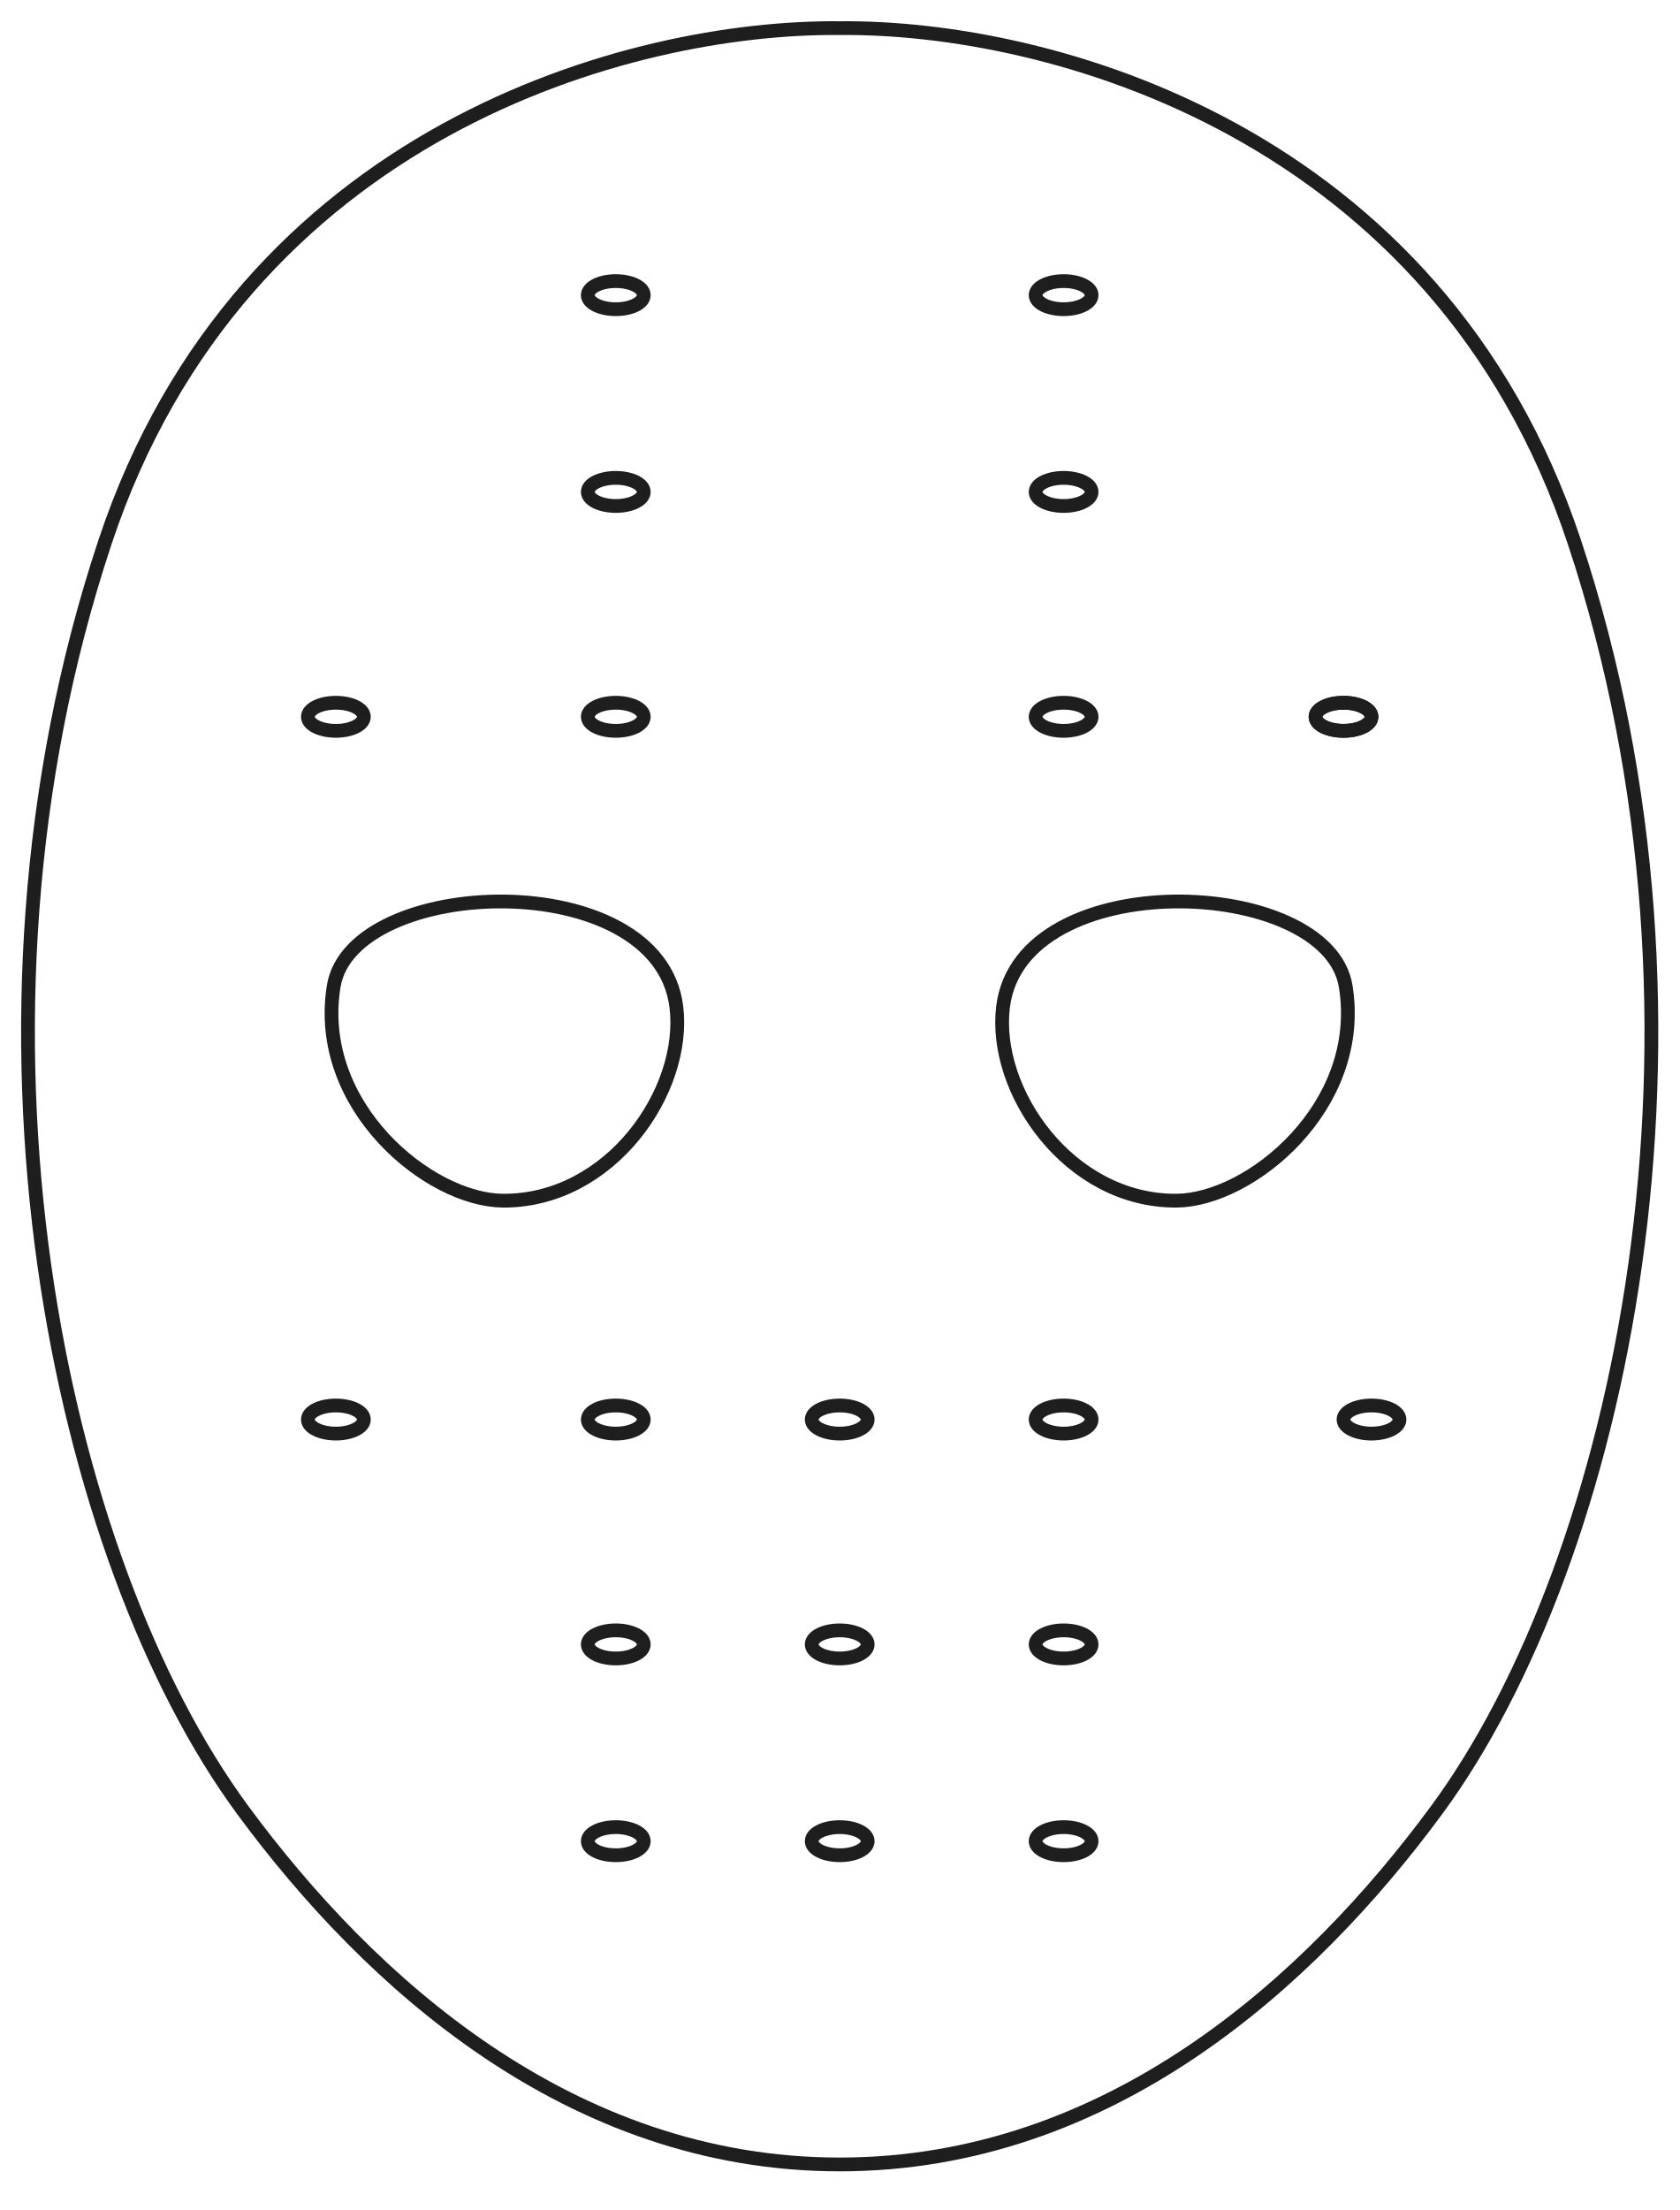
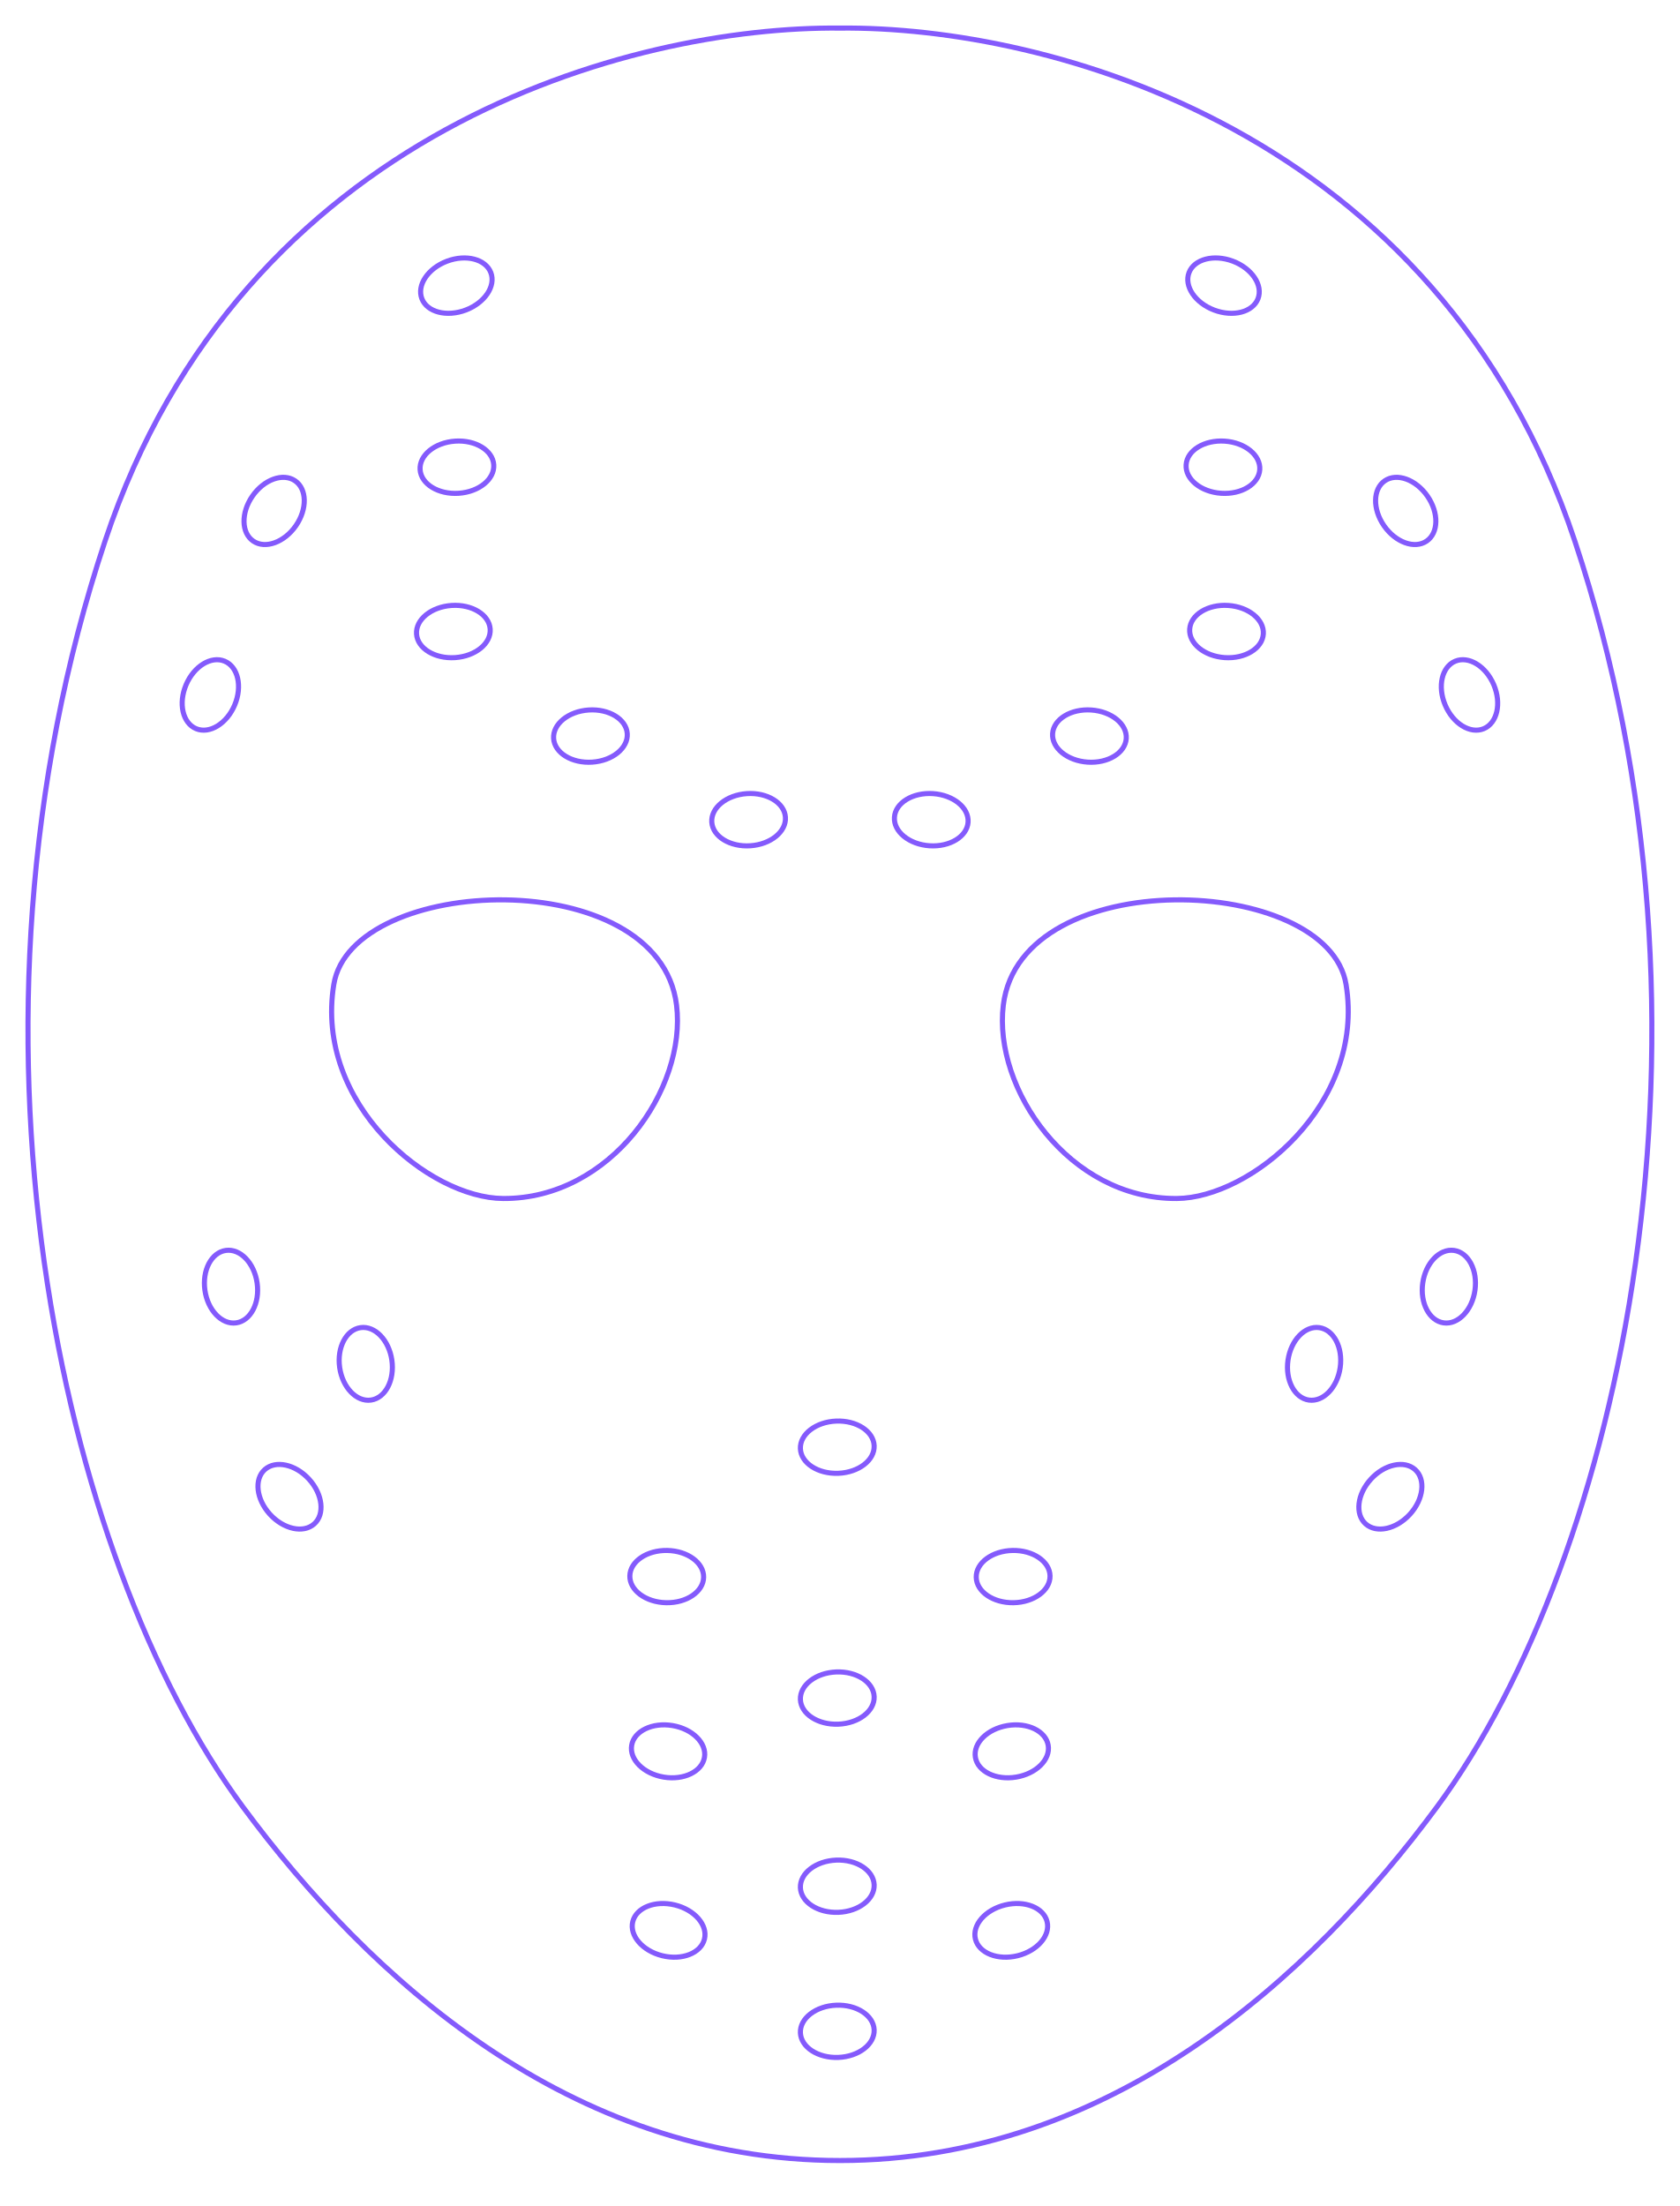
- <svg xmlns="http://www.w3.org/2000/svg" width="244" height="321" viewBox="0 0 244 321" fill="none">
-   <path fill-rule="evenodd" clip-rule="evenodd" d="M122 4.087C91.786 3.786 35.153 18.886 15.261 78.719C-8.228 149.372 8.525 226.628 35.296 262.945C53.579 287.748 82.749 314.383 122 314.383C161.251 314.383 190.421 287.748 208.704 262.945C235.475 226.628 252.228 149.372 228.739 78.719C208.847 18.886 152.214 3.786 122 4.087ZM195.517 143.261C192.906 127.161 148.292 125.517 145.733 146.242C144.232 158.401 155.28 174.494 170.928 174.396C181.621 174.328 198.344 160.697 195.517 143.261ZM48.483 143.261C51.094 127.161 95.708 125.517 98.267 146.242C99.768 158.401 88.72 174.494 73.072 174.396C62.379 174.328 45.656 160.697 48.483 143.261Z" stroke="#1E1E1E" stroke-width="2" />
-   <ellipse cx="89.467" cy="206.186" rx="4.067" ry="2.041" stroke="#1E1E1E" stroke-width="2" />
-   <ellipse cx="89.467" cy="104.114" rx="4.067" ry="2.041" stroke="#1E1E1E" stroke-width="2" />
-   <ellipse cx="48.8" cy="206.186" rx="4.067" ry="2.041" stroke="#1E1E1E" stroke-width="2" />
-   <ellipse cx="199.267" cy="206.186" rx="4.067" ry="2.041" stroke="#1E1E1E" stroke-width="2" />
-   <ellipse cx="122" cy="206.186" rx="4.067" ry="2.041" stroke="#1E1E1E" stroke-width="2" />
-   <ellipse cx="154.533" cy="206.186" rx="4.067" ry="2.041" stroke="#1E1E1E" stroke-width="2" />
-   <ellipse cx="154.533" cy="104.114" rx="4.067" ry="2.041" stroke="#1E1E1E" stroke-width="2" />
-   <ellipse cx="195.2" cy="104.114" rx="4.067" ry="2.041" stroke="#1E1E1E" stroke-width="2" />
-   <ellipse cx="195.2" cy="104.114" rx="4.067" ry="2.041" stroke="#1E1E1E" stroke-width="2" />
-   <ellipse cx="48.8" cy="104.114" rx="4.067" ry="2.041" stroke="#1E1E1E" stroke-width="2" />
-   <ellipse cx="154.533" cy="71.451" rx="4.067" ry="2.041" stroke="#1E1E1E" stroke-width="2" />
-   <ellipse cx="89.467" cy="71.451" rx="4.067" ry="2.041" stroke="#1E1E1E" stroke-width="2" />
-   <ellipse cx="154.533" cy="42.87" rx="4.067" ry="2.041" stroke="#1E1E1E" stroke-width="2" />
-   <ellipse cx="89.467" cy="42.87" rx="4.067" ry="2.041" stroke="#1E1E1E" stroke-width="2" />
-   <ellipse cx="89.467" cy="238.849" rx="4.067" ry="2.041" stroke="#1E1E1E" stroke-width="2" />
-   <ellipse cx="122" cy="238.849" rx="4.067" ry="2.041" stroke="#1E1E1E" stroke-width="2" />
-   <ellipse cx="154.533" cy="238.849" rx="4.067" ry="2.041" stroke="#1E1E1E" stroke-width="2" />
-   <ellipse cx="89.467" cy="267.43" rx="4.067" ry="2.041" stroke="#1E1E1E" stroke-width="2" />
-   <ellipse cx="122" cy="267.43" rx="4.067" ry="2.041" stroke="#1E1E1E" stroke-width="2" />
-   <ellipse cx="154.533" cy="267.43" rx="4.067" ry="2.041" stroke="#1E1E1E" stroke-width="2" />
+ <svg xmlns="http://www.w3.org/2000/svg" width="495" height="650" viewBox="0 0 495 650" fill="none">
+   <path fill-rule="evenodd" clip-rule="evenodd" d="M247.5 8.276C186.204 7.667 71.315 38.242 30.96 159.399C-16.692 302.467 17.295 458.904 71.605 532.444C108.696 582.667 167.871 636.601 247.5 636.601C327.129 636.601 386.304 582.667 423.395 532.444C477.705 458.904 511.692 302.467 464.04 159.399C423.685 38.242 308.796 7.667 247.5 8.276ZM357.759 91.356C363.37 93.48 369.159 91.981 370.69 88.008C372.221 84.035 368.913 79.093 363.302 76.969C357.691 74.844 351.902 76.343 350.371 80.316C348.841 84.289 352.149 89.231 357.759 91.356ZM359.836 145.346C365.829 145.749 370.921 142.635 371.211 138.392C371.501 134.149 366.878 130.384 360.886 129.981C354.893 129.579 349.801 132.693 349.511 136.935C349.221 141.178 353.844 144.944 359.836 145.346ZM407.812 154.899C411.206 159.81 416.827 161.844 420.366 159.441C423.905 157.037 424.023 151.107 420.628 146.195C417.234 141.283 411.613 139.25 408.074 141.653C404.535 144.057 404.417 149.987 407.812 154.899ZM425.847 207.737C428.165 213.23 433.252 216.352 437.21 214.711C441.167 213.069 442.497 207.286 440.179 201.794C437.861 196.301 432.774 193.179 428.816 194.82C424.858 196.462 423.529 202.245 425.847 207.737ZM434.618 380.195C435.464 374.3 432.706 369.037 428.459 368.438C424.212 367.839 420.083 372.132 419.237 378.027C418.392 383.921 421.149 389.185 425.397 389.784C429.644 390.382 433.773 386.089 434.618 380.195ZM415.462 446.177C419.486 441.757 420.166 435.864 416.981 433.015C413.796 430.166 407.952 431.44 403.928 435.86C399.905 440.28 399.225 446.173 402.41 449.022C405.595 451.871 411.439 450.597 415.462 446.177ZM298.68 472.241C304.685 472.131 309.489 468.594 309.409 464.342C309.329 460.09 304.396 456.733 298.391 456.844C292.386 456.954 287.583 460.491 287.663 464.743C287.743 468.995 292.675 472.352 298.68 472.241ZM308.868 514.246C309.578 518.44 305.352 522.639 299.428 523.624C293.505 524.609 288.128 522.008 287.418 517.814C286.708 513.62 290.934 509.421 296.858 508.436C302.781 507.451 308.158 510.052 308.868 514.246ZM388.753 391.188C393 391.786 395.758 397.05 394.912 402.945C394.066 408.839 389.938 413.132 385.69 412.533C381.443 411.935 378.685 406.671 379.531 400.776C380.377 394.882 384.505 390.589 388.753 391.188ZM308.541 566.197C309.57 570.325 305.677 574.829 299.847 576.257C294.016 577.685 288.455 575.495 287.426 571.367C286.397 567.238 290.29 562.734 296.121 561.306C301.952 559.878 307.513 562.068 308.541 566.197ZM360.886 193.765C366.878 194.167 371.971 191.053 372.261 186.81C372.551 182.568 367.928 178.802 361.936 178.399C355.943 177.997 350.85 181.111 350.561 185.354C350.271 189.597 354.893 193.362 360.886 193.765ZM320.493 224.565C326.485 224.968 331.578 221.854 331.868 217.611C332.158 213.368 327.535 209.602 321.543 209.2C315.55 208.798 310.458 211.911 310.168 216.154C309.878 220.397 314.501 224.163 320.493 224.565ZM273.886 249.206C279.878 249.608 284.971 246.495 285.261 242.252C285.551 238.009 280.928 234.243 274.936 233.841C268.943 233.438 263.85 236.552 263.561 240.795C263.271 245.038 267.893 248.804 273.886 249.206ZM396.643 290.093C391.347 257.49 300.839 254.162 295.647 296.129C292.601 320.751 315.015 353.338 346.76 353.138C368.452 353.001 402.378 325.398 396.643 290.093ZM185.591 464.342C185.511 468.594 190.315 472.131 196.32 472.241C202.325 472.352 207.257 468.995 207.337 464.743C207.417 460.491 202.614 456.954 196.609 456.844C190.604 456.733 185.671 460.09 185.591 464.342ZM186.132 514.246C185.422 518.44 189.648 522.639 195.572 523.624C201.495 524.609 206.872 522.008 207.582 517.814C208.292 513.62 204.066 509.421 198.142 508.436C192.219 507.451 186.842 510.052 186.132 514.246ZM78.019 433.015C74.834 435.864 75.514 441.757 79.537 446.177C83.561 450.597 89.405 451.871 92.59 449.022C95.775 446.173 95.095 440.28 91.072 435.86C87.048 431.44 81.204 430.166 78.019 433.015ZM66.541 368.438C62.294 369.037 59.536 374.3 60.382 380.195C61.227 386.089 65.356 390.382 69.603 389.784C73.851 389.185 76.608 383.921 75.763 378.027C74.917 372.132 70.788 367.839 66.541 368.438ZM106.247 391.188C102 391.786 99.242 397.05 100.088 402.945C100.934 408.839 105.062 413.132 109.309 412.533C113.557 411.935 116.314 406.671 115.469 400.776C114.623 394.882 110.495 390.589 106.247 391.188ZM186.459 566.197C185.43 570.325 189.323 574.829 195.153 576.257C200.984 577.685 206.545 575.495 207.574 571.367C208.603 567.238 204.71 562.734 198.879 561.306C193.048 559.878 187.487 562.068 186.459 566.197ZM57.79 214.711C61.748 216.352 66.835 213.23 69.153 207.737C71.471 202.245 70.142 196.462 66.184 194.82C62.226 193.179 57.139 196.301 54.821 201.794C52.503 207.286 53.832 213.069 57.79 214.711ZM74.634 159.441C78.173 161.844 83.794 159.81 87.188 154.899C90.583 149.987 90.465 144.057 86.926 141.653C83.386 139.25 77.766 141.283 74.371 146.195C70.977 151.107 71.095 157.037 74.634 159.441ZM123.789 138.392C124.079 142.635 129.171 145.749 135.164 145.346C141.156 144.944 145.779 141.178 145.489 136.935C145.199 132.693 140.107 129.579 134.114 129.981C128.122 130.384 123.499 134.149 123.789 138.392ZM122.739 186.81C123.029 191.053 128.122 194.167 134.114 193.765C140.107 193.362 144.729 189.597 144.439 185.354C144.15 181.111 139.057 177.997 133.064 178.399C127.072 178.802 122.449 182.568 122.739 186.81ZM163.132 217.611C163.422 221.854 168.515 224.968 174.507 224.565C180.499 224.163 185.122 220.397 184.832 216.154C184.542 211.911 179.45 208.798 173.457 209.2C167.465 209.602 162.842 213.368 163.132 217.611ZM209.739 242.252C210.029 246.495 215.122 249.608 221.114 249.206C227.106 248.804 231.729 245.038 231.439 240.795C231.15 236.552 226.057 233.438 220.064 233.841C214.072 234.243 209.449 238.009 209.739 242.252ZM124.31 88.008C125.84 91.981 131.63 93.48 137.241 91.356C142.851 89.231 146.159 84.289 144.629 80.316C143.098 76.343 137.309 74.844 131.698 76.969C126.087 79.093 122.779 84.035 124.31 88.008ZM98.357 290.093C103.653 257.49 194.161 254.162 199.353 296.129C202.399 320.751 179.985 353.338 148.24 353.138C126.548 353.001 92.622 325.398 98.357 290.093ZM257.583 425.982C257.756 430.231 253.031 433.87 247.03 434.11C241.028 434.349 236.024 431.099 235.851 426.849C235.678 422.6 240.403 418.961 246.405 418.722C252.406 418.482 257.411 421.733 257.583 425.982ZM247.03 508.031C253.031 507.792 257.756 504.153 257.583 499.903C257.411 495.654 252.406 492.404 246.405 492.643C240.403 492.883 235.678 496.522 235.851 500.771C236.024 505.02 241.028 508.271 247.03 508.031ZM247.03 563.472C253.031 563.233 257.756 559.594 257.583 555.345C257.411 551.095 252.406 547.845 246.405 548.084C240.403 548.324 235.678 551.963 235.851 556.212C236.024 560.461 241.028 563.712 247.03 563.472ZM247.03 606.221C253.031 605.982 257.756 602.343 257.583 598.094C257.411 593.844 252.406 590.594 246.405 590.834C240.403 591.073 235.678 594.712 235.851 598.961C236.024 603.21 241.028 606.461 247.03 606.221Z" stroke="#7748FC" stroke-opacity="0.9" stroke-width="1.5" />
</svg>
